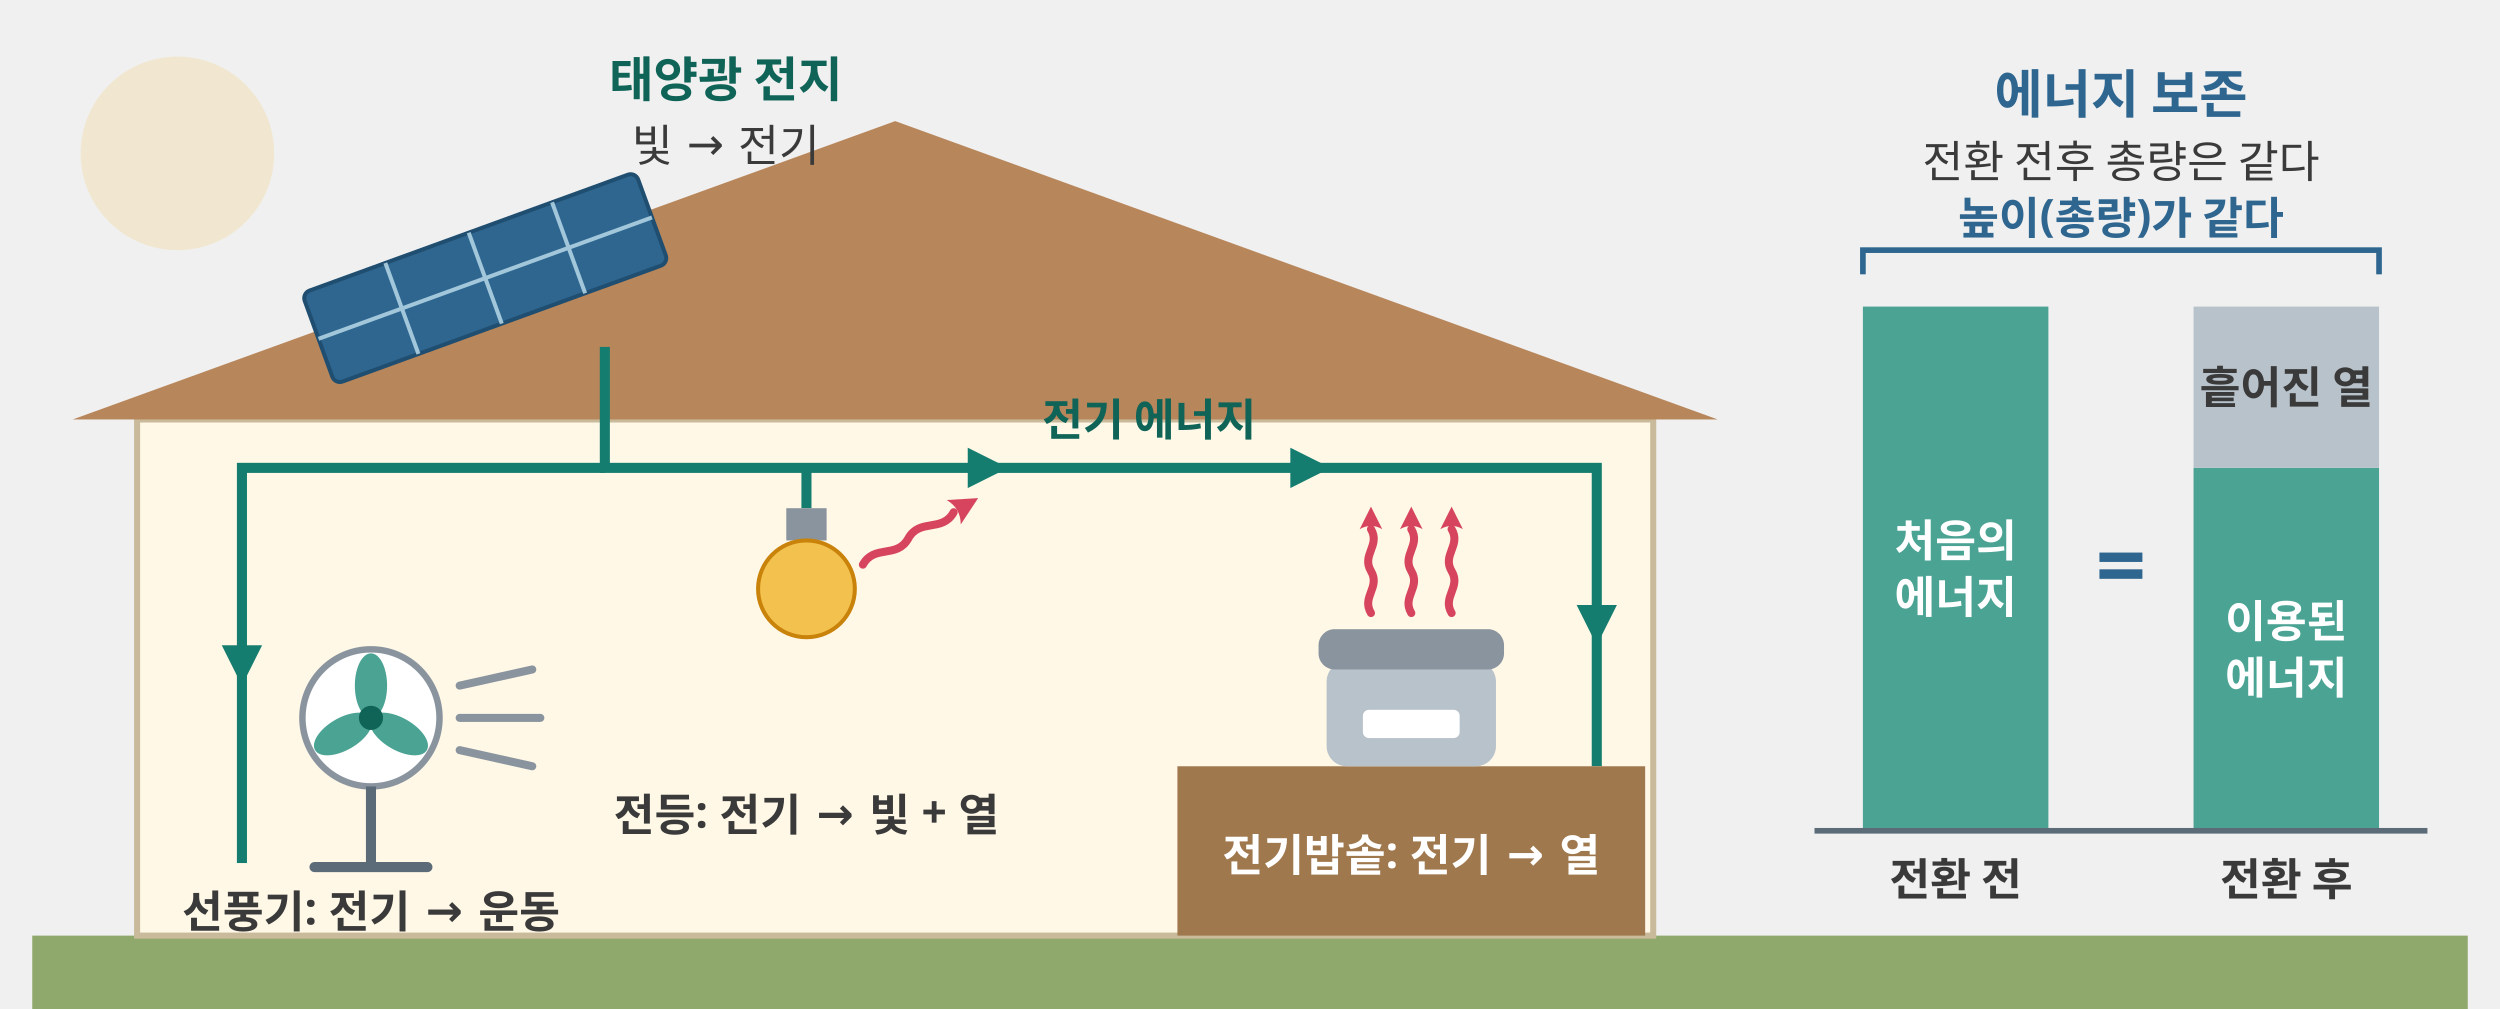
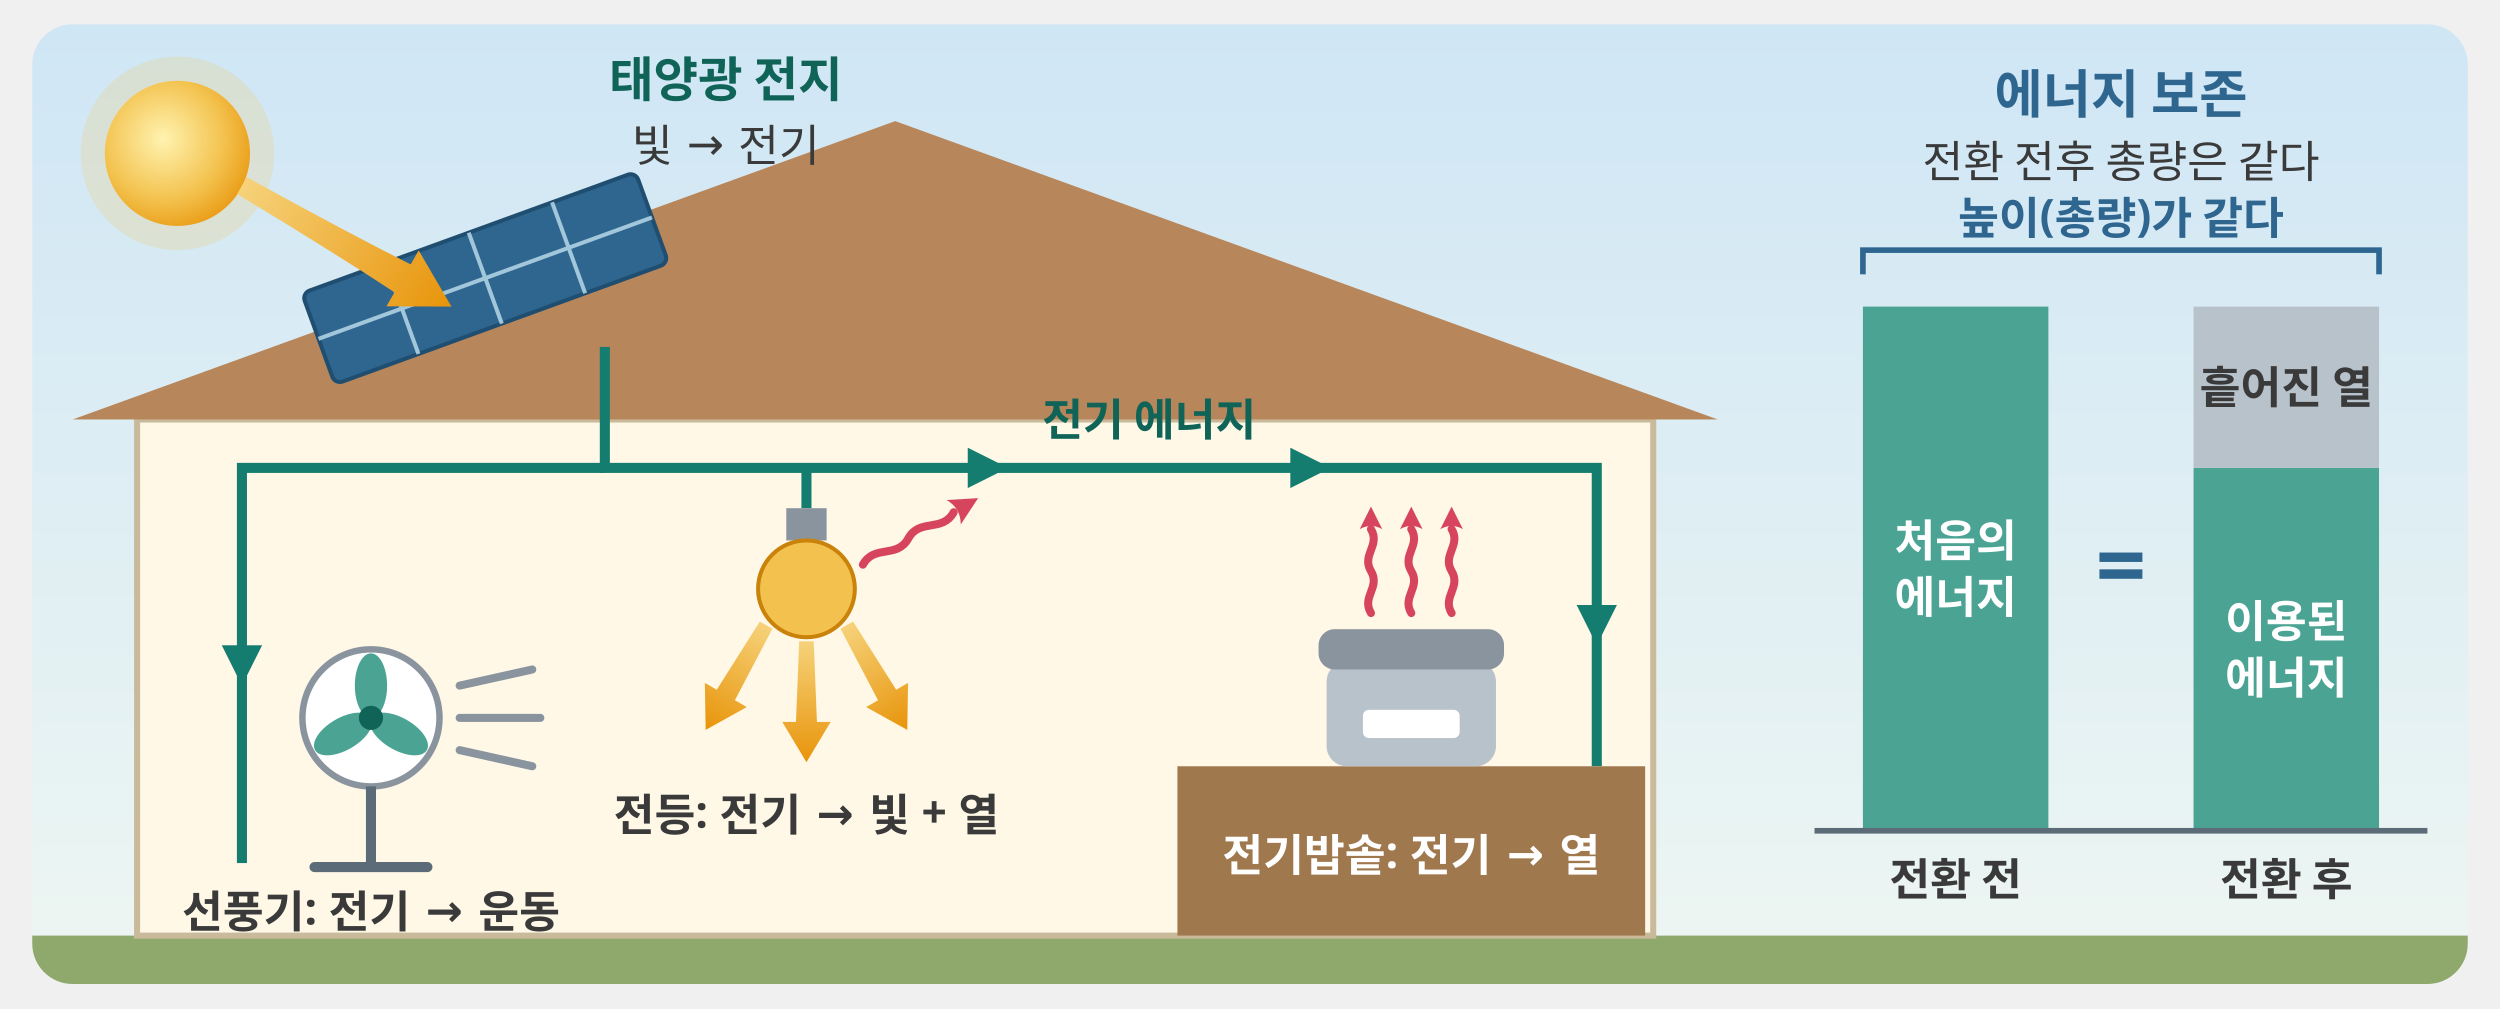
<svg width="600" height="242" viewBox="0 0 620 250" font-family="PC Sans">
-   <g clip-path="url(#clipB)">
-     <rect x="8" y="6" width="604" height="238" fill="url(#skyG)" />
+   <defs>
+     <linearGradient id="beamG-2204-05" x1="0" y1="0" x2="1" y2="0">
+       <stop offset="0" stop-color="#F6D27A" />
+       <stop offset="1" stop-color="#E8940A" />
+     </linearGradient>
+     <clipPath id="clipB-2204-05">
+       <rect x="8" y="6" width="604" height="238" rx="10" />
+     </clipPath>
+     <linearGradient id="skyG-2204-05" x1="0" y1="0" x2="0" y2="1">
+       <stop offset="0" stop-color="#CFE6F5" />
+       <stop offset="1" stop-color="#EEF6F2" />
+     </linearGradient>
+     <radialGradient id="sunG-2204-05" cx="0.4" cy="0.4" r="0.7">
+       <stop offset="0" stop-color="#FFF3B0" />
+       <stop offset="0.6" stop-color="#F3C24E" />
+       <stop offset="1" stop-color="#E8940A" />
+     </radialGradient>
+   </defs>
+   <g clip-path="url(#clipB-2204-05)">
+     <rect x="8" y="6" width="604" height="238" fill="url(#skyG-2204-05)" />
    <rect x="8" y="232" width="604" height="22" fill="#8FA86B" />
    <rect x="34" y="104" width="376" height="128" fill="#FFF8E7" stroke="#C9BA9B" stroke-width="1.5" />
    <path d="M18,104 L222,30 L426,104 Z" fill="#B8865B" />
    <g transform="translate(120,68) rotate(-20)">
      <rect x="-44" y="-11" width="88" height="24" rx="2" fill="#2E6690" stroke="#1F4E70" stroke-width="1" />
      <g stroke="#BFE0EE" stroke-width="1" opacity="0.8">
        <line x1="-22" y1="-11" x2="-22" y2="13" />
        <line x1="0" y1="-11" x2="0" y2="13" />
        <line x1="22" y1="-11" x2="22" y2="13" />
        <line x1="-44" y1="1" x2="44" y2="1" />
      </g>
    </g>
    <circle cx="44" cy="38" r="24" fill="#F3C24E" opacity="0.2" />
-     <circle cx="44" cy="38" r="18" fill="url(#sunG)" />
+     <circle cx="44" cy="38" r="18" fill="url(#sunG-2204-05)" />
    <g transform="translate(60,46) rotate(30)">
-       <path d="M0,-2.4 C20,-2.8 36,-3.4 46,-4 L46,-8 L60,0 L46,8 L46,4 C36,3.4 20,2.8 0,2.4 Z" fill="url(#beamG)" />
+       <path d="M0,-2.4 C20,-2.8 36,-3.4 46,-4 L46,-8 L60,0 L46,8 L46,4 C36,3.4 20,2.8 0,2.4 Z" fill="url(#beamG-2204-05)" />
    </g>
    <text x="180" y="24" text-anchor="middle" font-size="12" font-weight="900" fill="#0F6357">태양광 전지</text>
    <text x="180" y="40" text-anchor="middle" font-size="11" fill="#3A3A3A">빛 → 전기</text>
    <path d="M150,86 L150,116 L396,116 L396,190" fill="none" stroke="#147D6F" stroke-width="2.5" />
    <path d="M150,116 L60,116 L60,214" fill="none" stroke="#147D6F" stroke-width="2.5" />
    <path d="M200,116 L200,126" fill="none" stroke="#147D6F" stroke-width="2.5" />
    <g fill="#147D6F">
      <path d="M240,111 L250,116 L240,121 Z" />
      <path d="M320,111 L330,116 L320,121 Z" />
      <path d="M55,160 L60,170 L65,160 Z" />
      <path d="M391,150 L396,160 L401,150 Z" />
    </g>
    <text x="285" y="108" text-anchor="middle" font-size="11" font-weight="800" fill="#0F6357">전기 에너지</text>
    <rect x="195" y="126" width="10" height="8" fill="#8A949E" />
    <circle cx="200" cy="146" r="12" fill="#F3C24E" stroke="#C9820A" stroke-width="1" />
-     <g fill="url(#beamG)">
+     <g fill="url(#beamG-2204-05)">
      <g transform="translate(200,159) rotate(90)">
        <path d="M0,-1.8 L20,-2.6 L20,-6 L30,0 L20,6 L20,2.6 L0,1.8 Z" />
      </g>
      <g transform="translate(190,155) rotate(120)">
        <path d="M0,-1.8 L20,-2.6 L20,-6 L30,0 L20,6 L20,2.6 L0,1.8 Z" />
      </g>
      <g transform="translate(210,155) rotate(60)">
        <path d="M0,-1.8 L20,-2.6 L20,-6 L30,0 L20,6 L20,2.6 L0,1.8 Z" />
      </g>
    </g>
    <g transform="translate(214,140) rotate(-30) scale(0.5)">
      <path d="M0,0 C10,-6 16,6 26,0 C36,-6 42,6 52,0" fill="none" stroke="#D6455D" stroke-width="4" stroke-linecap="round" />
      <path d="M66,0 L52,-7 Q56,0 52,7 Z" fill="#D6455D" />
    </g>
    <text x="200" y="206" text-anchor="middle" font-size="11" font-weight="800" fill="#3A3A3A">전등: 전기 → 빛 + 열</text>
    <circle cx="92" cy="178" r="17" fill="#fff" stroke="#8A949E" stroke-width="1.6" />
    <g fill="#4BA394" transform="translate(92,178)">
      <ellipse cx="0" cy="-8" rx="4" ry="8" />
      <ellipse cx="0" cy="-8" rx="4" ry="8" transform="rotate(120)" />
      <ellipse cx="0" cy="-8" rx="4" ry="8" transform="rotate(240)" />
    </g>
    <circle cx="92" cy="178" r="3" fill="#0F6357" />
    <line x1="92" y1="195" x2="92" y2="214" stroke="#5B6B77" stroke-width="2.5" />
    <line x1="78" y1="215" x2="106" y2="215" stroke="#5B6B77" stroke-width="2.5" stroke-linecap="round" />
    <g stroke="#8A949E" stroke-width="2" stroke-linecap="round">
      <line x1="114" y1="170" x2="132" y2="166" />
      <line x1="114" y1="178" x2="134" y2="178" />
      <line x1="114" y1="186" x2="132" y2="190" />
    </g>
    <text x="92" y="230" text-anchor="middle" font-size="11" font-weight="800" fill="#3A3A3A">선풍기: 전기 → 운동</text>
    <rect x="292" y="190" width="116" height="42" fill="#A0784E" />
    <rect x="329" y="164" width="42" height="26" rx="5" fill="#B8C2CA" />
    <rect x="327" y="156" width="46" height="10" rx="4" fill="#8A949E" />
    <rect x="338" y="176" width="24" height="7" rx="1.5" fill="#fff" />
    <g transform="translate(340,152) rotate(-90) scale(0.4)">
      <path d="M0,0 C10,-6 16,6 26,0 C36,-6 42,6 52,0" fill="none" stroke="#D6455D" stroke-width="5" stroke-linecap="round" />
      <path d="M66,0 L52,-7 Q56,0 52,7 Z" fill="#D6455D" />
    </g>
    <g transform="translate(350,152) rotate(-90) scale(0.4)">
      <path d="M0,0 C10,-6 16,6 26,0 C36,-6 42,6 52,0" fill="none" stroke="#D6455D" stroke-width="5" stroke-linecap="round" />
      <path d="M66,0 L52,-7 Q56,0 52,7 Z" fill="#D6455D" />
    </g>
    <g transform="translate(360,152) rotate(-90) scale(0.4)">
      <path d="M0,0 C10,-6 16,6 26,0 C36,-6 42,6 52,0" fill="none" stroke="#D6455D" stroke-width="5" stroke-linecap="round" />
      <path d="M66,0 L52,-7 Q56,0 52,7 Z" fill="#D6455D" />
    </g>
    <text x="350" y="216" text-anchor="middle" font-size="11" font-weight="800" fill="#fff">전기밥솥: 전기 → 열</text>
    <text x="526" y="28" text-anchor="middle" font-size="13" font-weight="900" fill="#2E6690">에너지 보존</text>
    <text x="526" y="44" text-anchor="middle" font-size="11" fill="#3A3A3A">전환 전후 총량은 같다</text>
    <path d="M462,68 L462,62 L590,62 L590,68" fill="none" stroke="#2E6690" stroke-width="1.4" />
    <text x="526" y="58" text-anchor="middle" font-size="11" font-weight="800" fill="#2E6690">높이(총량)가 같다</text>
    <rect x="462" y="76" width="46" height="130" fill="#4BA394" />
    <text x="485" y="138" text-anchor="middle" font-size="11" font-weight="800" fill="#fff">처음의</text>
    <text x="485" y="152" text-anchor="middle" font-size="11" font-weight="800" fill="#fff">에너지</text>
    <text x="526" y="148" text-anchor="middle" font-size="22" font-weight="900" fill="#2E6690">=</text>
    <rect x="544" y="116" width="46" height="90" fill="#4BA394" />
    <text x="567" y="158" text-anchor="middle" font-size="11" font-weight="800" fill="#fff">이용된</text>
    <text x="567" y="172" text-anchor="middle" font-size="11" font-weight="800" fill="#fff">에너지</text>
    <rect x="544" y="76" width="46" height="40" fill="#B8C2CA" />
    <text x="567" y="100" text-anchor="middle" font-size="11" font-weight="800" fill="#3A3A3A">흩어진 열</text>
    <line x1="450" y1="206" x2="602" y2="206" stroke="#5B6B77" stroke-width="1.4" />
    <text x="485" y="222" text-anchor="middle" font-size="11" font-weight="800" fill="#3A3A3A">전환 전</text>
    <text x="567" y="222" text-anchor="middle" font-size="11" font-weight="800" fill="#3A3A3A">전환 후</text>
  </g>
</svg>
